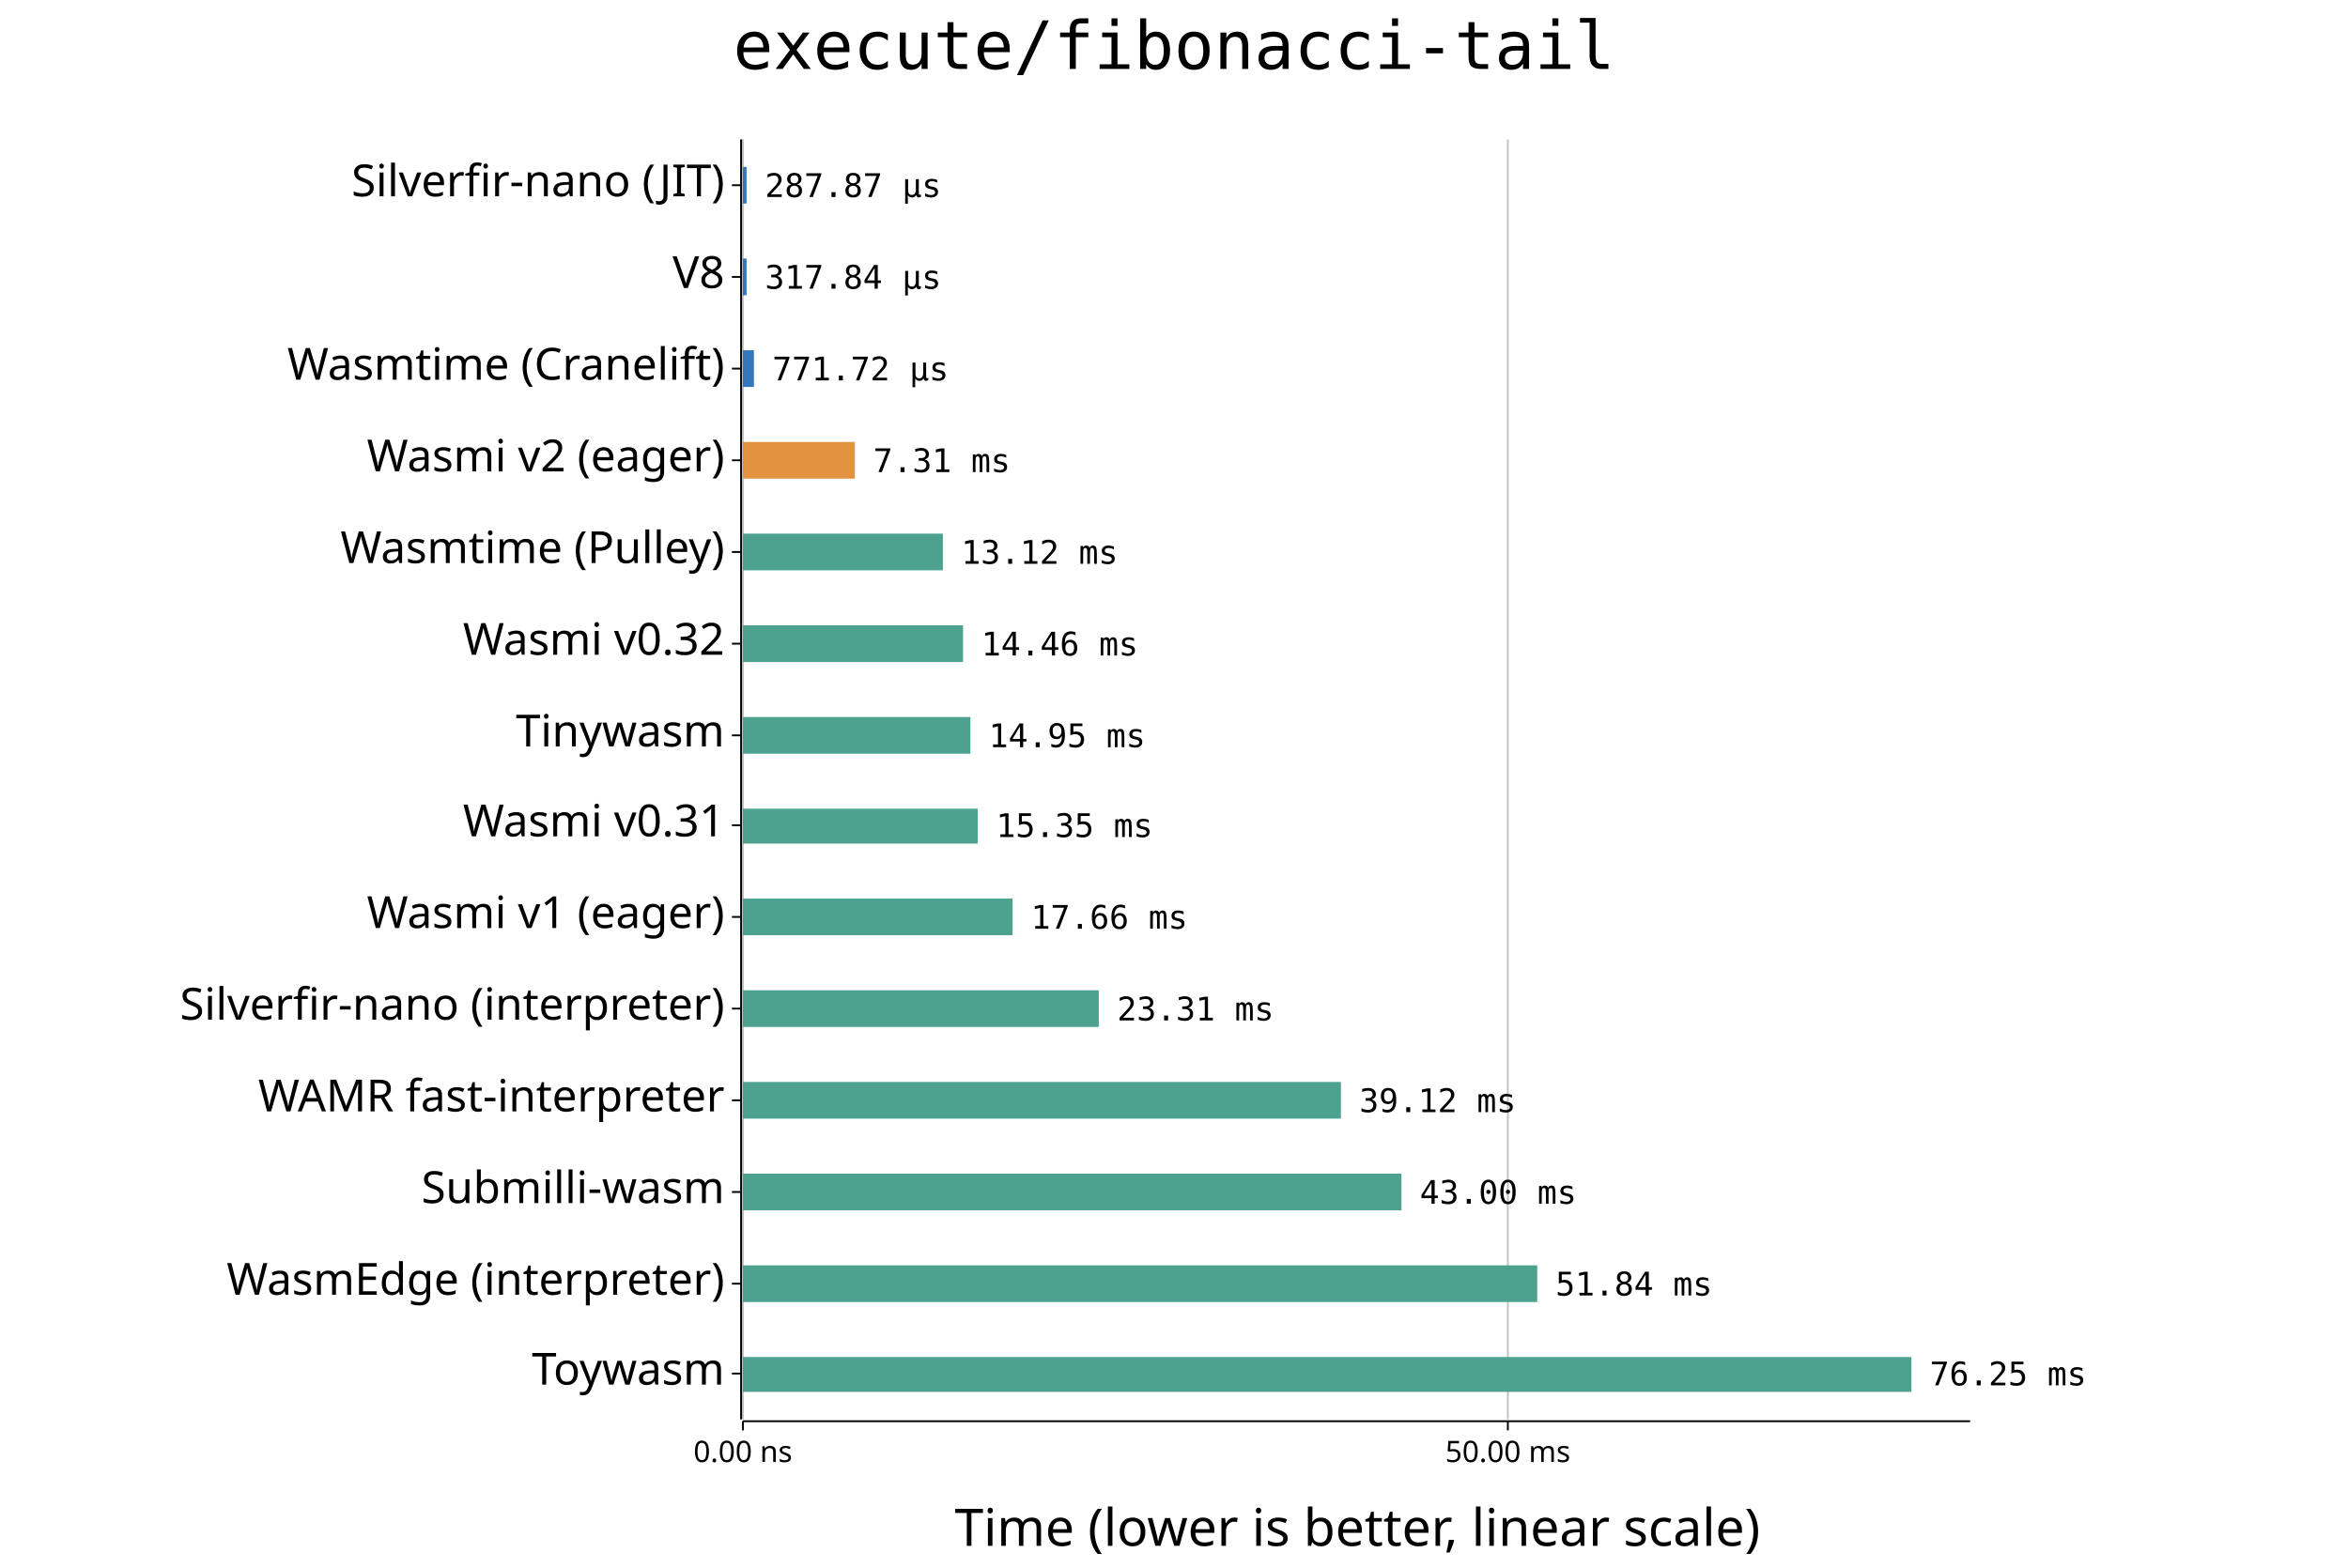
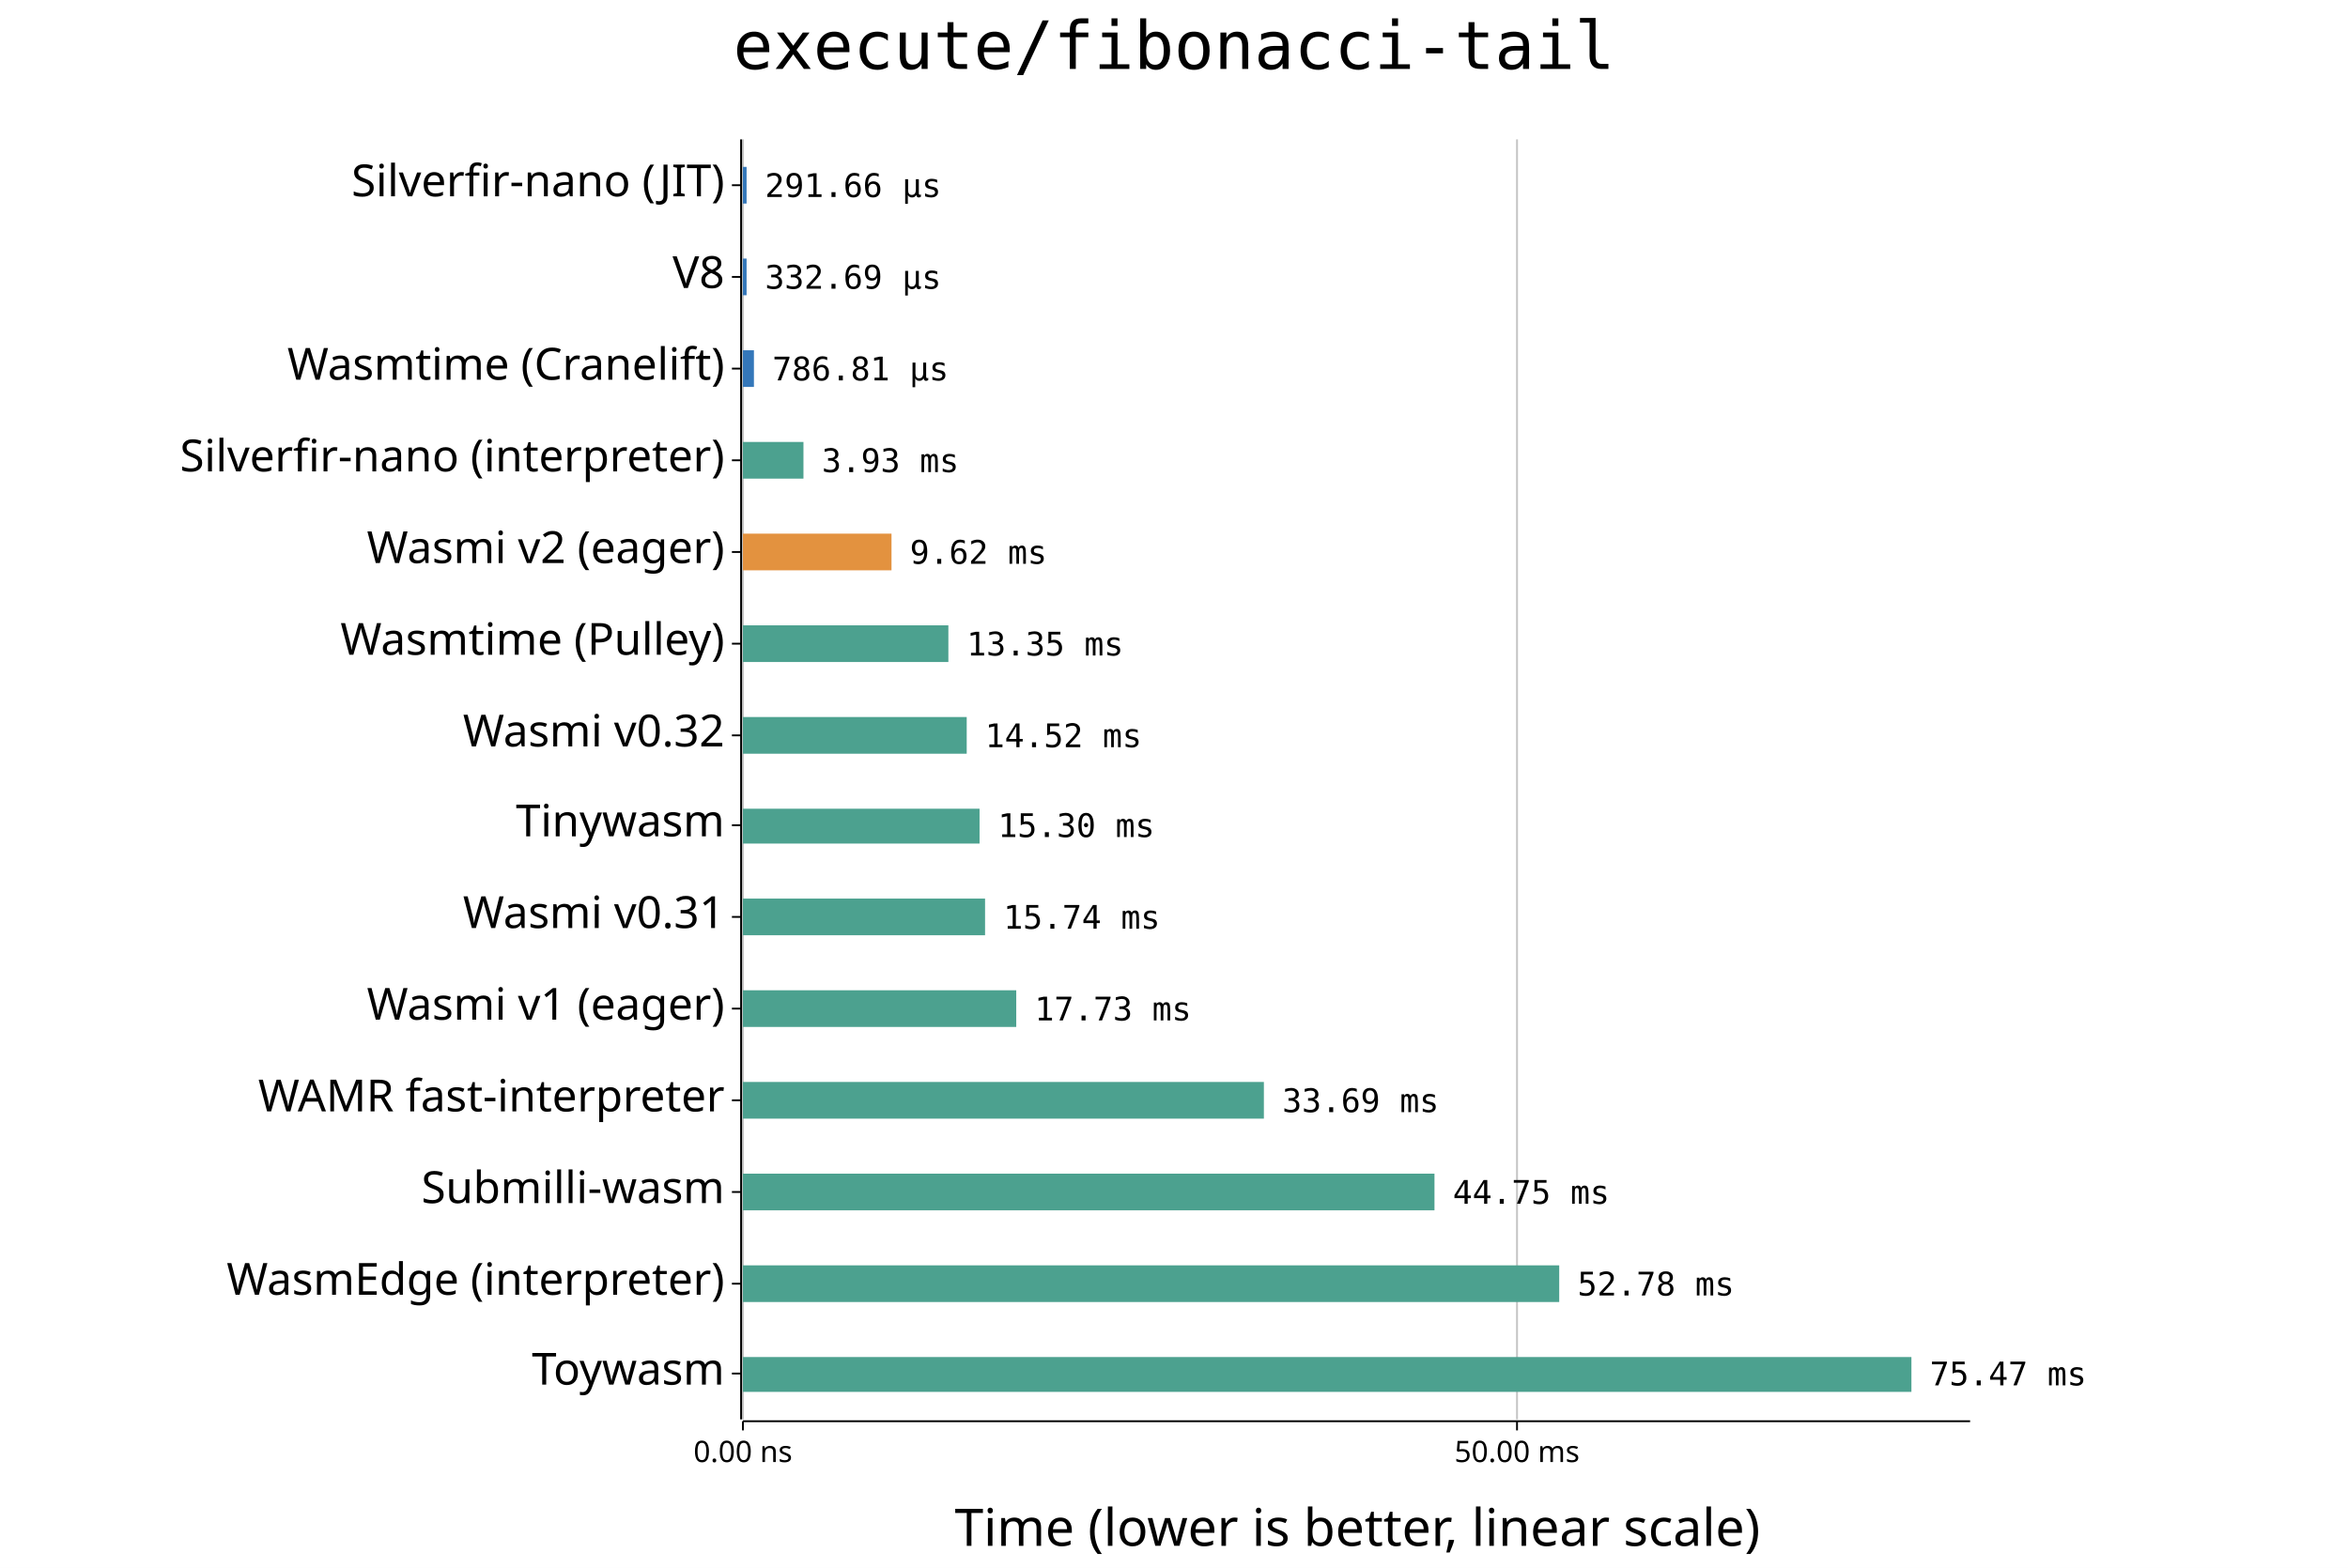
<svg xmlns="http://www.w3.org/2000/svg" width="1280" height="855" viewBox="0 0 1280 855">
  <rect x="0" y="0" width="1280" height="855" opacity="1" fill="#FFFFFF" stroke="none" />
  <text x="640" y="10" dy="0.76em" text-anchor="middle" font-family="monospace" font-size="36.29" opacity="1" fill="#000000">
execute/fibonacci-tail
</text>
  <line opacity="0.1" stroke="#000000" stroke-width="1" x1="405" y1="774" x2="405" y2="76" />
-   <line opacity="0.1" stroke="#000000" stroke-width="1" x1="822" y1="774" x2="822" y2="76" />
+   <line opacity="0.1" stroke="#000000" stroke-width="1" x1="827" y1="774" x2="827" y2="76" />
  <text x="5" y="425" dy="0.76em" text-anchor="middle" font-family="sans-serif" font-size="28.226" opacity="1" fill="#000000" transform="rotate(270, 5, 425)">

</text>
  <text x="740" y="850" dy="-0.5ex" text-anchor="middle" font-family="sans-serif" font-size="28.226" opacity="1" fill="#000000">
Time (lower is better, linear scale)
</text>
  <line opacity="0.15" stroke="#000000" stroke-width="1" x1="405" y1="774" x2="405" y2="76" />
-   <line opacity="0.15" stroke="#000000" stroke-width="1" x1="822" y1="774" x2="822" y2="76" />
+   <line opacity="0.15" stroke="#000000" stroke-width="1" x1="827" y1="774" x2="827" y2="76" />
  <polyline fill="none" opacity="1" stroke="#000000" stroke-width="1" points="404,76 404,774 " />
  <text x="395" y="749" dy="0.5ex" text-anchor="end" font-family="sans-serif" font-size="24.194" opacity="1" fill="#000000">
Toywasm
</text>
  <polyline fill="none" opacity="1" stroke="#000000" stroke-width="1" points="399,749 404,749 " />
  <text x="395" y="700" dy="0.5ex" text-anchor="end" font-family="sans-serif" font-size="24.194" opacity="1" fill="#000000">
WasmEdge (interpreter)
</text>
  <polyline fill="none" opacity="1" stroke="#000000" stroke-width="1" points="399,700 404,700 " />
  <text x="395" y="650" dy="0.5ex" text-anchor="end" font-family="sans-serif" font-size="24.194" opacity="1" fill="#000000">
Submilli-wasm
</text>
  <polyline fill="none" opacity="1" stroke="#000000" stroke-width="1" points="399,650 404,650 " />
  <text x="395" y="600" dy="0.5ex" text-anchor="end" font-family="sans-serif" font-size="24.194" opacity="1" fill="#000000">
WAMR fast-interpreter
</text>
  <polyline fill="none" opacity="1" stroke="#000000" stroke-width="1" points="399,600 404,600 " />
  <text x="395" y="550" dy="0.5ex" text-anchor="end" font-family="sans-serif" font-size="24.194" opacity="1" fill="#000000">
- Silverfir-nano (interpreter)
+ Wasmi v1 (eager)
</text>
  <polyline fill="none" opacity="1" stroke="#000000" stroke-width="1" points="399,550 404,550 " />
  <text x="395" y="500" dy="0.5ex" text-anchor="end" font-family="sans-serif" font-size="24.194" opacity="1" fill="#000000">
- Wasmi v1 (eager)
+ Wasmi v0.31
</text>
  <polyline fill="none" opacity="1" stroke="#000000" stroke-width="1" points="399,500 404,500 " />
  <text x="395" y="450" dy="0.5ex" text-anchor="end" font-family="sans-serif" font-size="24.194" opacity="1" fill="#000000">
- Wasmi v0.31
+ Tinywasm
</text>
  <polyline fill="none" opacity="1" stroke="#000000" stroke-width="1" points="399,450 404,450 " />
  <text x="395" y="401" dy="0.5ex" text-anchor="end" font-family="sans-serif" font-size="24.194" opacity="1" fill="#000000">
- Tinywasm
+ Wasmi v0.32
</text>
  <polyline fill="none" opacity="1" stroke="#000000" stroke-width="1" points="399,401 404,401 " />
  <text x="395" y="351" dy="0.5ex" text-anchor="end" font-family="sans-serif" font-size="24.194" opacity="1" fill="#000000">
- Wasmi v0.32
+ Wasmtime (Pulley)
</text>
  <polyline fill="none" opacity="1" stroke="#000000" stroke-width="1" points="399,351 404,351 " />
  <text x="395" y="301" dy="0.5ex" text-anchor="end" font-family="sans-serif" font-size="24.194" opacity="1" fill="#000000">
- Wasmtime (Pulley)
+ Wasmi v2 (eager)
</text>
  <polyline fill="none" opacity="1" stroke="#000000" stroke-width="1" points="399,301 404,301 " />
  <text x="395" y="251" dy="0.5ex" text-anchor="end" font-family="sans-serif" font-size="24.194" opacity="1" fill="#000000">
- Wasmi v2 (eager)
+ Silverfir-nano (interpreter)
</text>
  <polyline fill="none" opacity="1" stroke="#000000" stroke-width="1" points="399,251 404,251 " />
  <text x="395" y="201" dy="0.5ex" text-anchor="end" font-family="sans-serif" font-size="24.194" opacity="1" fill="#000000">
Wasmtime (Cranelift)
</text>
  <polyline fill="none" opacity="1" stroke="#000000" stroke-width="1" points="399,201 404,201 " />
  <text x="395" y="151" dy="0.5ex" text-anchor="end" font-family="sans-serif" font-size="24.194" opacity="1" fill="#000000">
V8
</text>
  <polyline fill="none" opacity="1" stroke="#000000" stroke-width="1" points="399,151 404,151 " />
  <text x="395" y="101" dy="0.5ex" text-anchor="end" font-family="sans-serif" font-size="24.194" opacity="1" fill="#000000">
Silverfir-nano (JIT)
</text>
  <polyline fill="none" opacity="1" stroke="#000000" stroke-width="1" points="399,101 404,101 " />
  <polyline fill="none" opacity="1" stroke="#000000" stroke-width="1" points="405,775 1074,775 " />
  <text x="405" y="785" dy="0.76em" text-anchor="middle" font-family="sans-serif" font-size="16.129" opacity="1" fill="#000000">
0.00 ns
</text>
  <polyline fill="none" opacity="1" stroke="#000000" stroke-width="1" points="405,775 405,780 " />
-   <text x="822" y="785" dy="0.76em" text-anchor="middle" font-family="sans-serif" font-size="16.129" opacity="1" fill="#000000">
+   <text x="827" y="785" dy="0.76em" text-anchor="middle" font-family="sans-serif" font-size="16.129" opacity="1" fill="#000000">
50.00 ms
</text>
-   <polyline fill="none" opacity="1" stroke="#000000" stroke-width="1" points="822,775 822,780 " />
-   <rect x="405" y="341" width="120" height="20" opacity="1" fill="#4CA18F" stroke="none" />
-   <rect x="405" y="640" width="359" height="20" opacity="1" fill="#4CA18F" stroke="none" />
+   <polyline fill="none" opacity="1" stroke="#000000" stroke-width="1" points="827,775 827,780 " />
+   <rect x="405" y="441" width="129" height="19" opacity="1" fill="#4CA18F" stroke="none" />
+   <rect x="405" y="540" width="149" height="20" opacity="1" fill="#4CA18F" stroke="none" />
  <rect x="405" y="191" width="6" height="20" opacity="1" fill="#3477BA" stroke="none" />
-   <rect x="405" y="690" width="433" height="20" opacity="1" fill="#4CA18F" stroke="none" />
-   <rect x="405" y="490" width="147" height="20" opacity="1" fill="#4CA18F" stroke="none" />
-   <rect x="405" y="291" width="109" height="20" opacity="1" fill="#4CA18F" stroke="none" />
-   <rect x="405" y="540" width="194" height="20" opacity="1" fill="#4CA18F" stroke="none" />
+   <rect x="405" y="141" width="2" height="20" opacity="1" fill="#3477BA" stroke="none" />
+   <rect x="405" y="91" width="2" height="20" opacity="1" fill="#3477BA" stroke="none" />
+   <rect x="405" y="590" width="284" height="20" opacity="1" fill="#4CA18F" stroke="none" />
+   <rect x="405" y="690" width="445" height="20" opacity="1" fill="#4CA18F" stroke="none" />
+   <rect x="405" y="490" width="132" height="20" opacity="1" fill="#4CA18F" stroke="none" />
+   <rect x="405" y="391" width="122" height="20" opacity="1" fill="#4CA18F" stroke="none" />
+   <rect x="405" y="341" width="112" height="20" opacity="1" fill="#4CA18F" stroke="none" />
  <rect x="405" y="740" width="637" height="19" opacity="1" fill="#4CA18F" stroke="none" />
-   <rect x="405" y="441" width="128" height="19" opacity="1" fill="#4CA18F" stroke="none" />
-   <rect x="405" y="391" width="124" height="20" opacity="1" fill="#4CA18F" stroke="none" />
-   <rect x="405" y="241" width="61" height="20" opacity="1" fill="#E3923F" stroke="none" />
-   <rect x="405" y="141" width="2" height="20" opacity="1" fill="#3477BA" stroke="none" />
-   <rect x="405" y="590" width="326" height="20" opacity="1" fill="#4CA18F" stroke="none" />
-   <rect x="405" y="91" width="2" height="20" opacity="1" fill="#3477BA" stroke="none" />
+   <rect x="405" y="640" width="377" height="20" opacity="1" fill="#4CA18F" stroke="none" />
+   <rect x="405" y="241" width="33" height="20" opacity="1" fill="#4CA18F" stroke="none" />
+   <rect x="405" y="291" width="81" height="20" opacity="1" fill="#E3923F" stroke="none" />
  <text x="1052" y="751" dy="0.5ex" text-anchor="start" font-family="monospace" font-size="17.742" opacity="1" fill="#000000">
- 76.25 ms
+ 75.47 ms
</text>
-   <text x="848" y="702" dy="0.5ex" text-anchor="start" font-family="monospace" font-size="17.742" opacity="1" fill="#000000">
- 51.84 ms
+   <text x="860" y="702" dy="0.5ex" text-anchor="start" font-family="monospace" font-size="17.742" opacity="1" fill="#000000">
+ 52.78 ms
</text>
-   <text x="774" y="652" dy="0.5ex" text-anchor="start" font-family="monospace" font-size="17.742" opacity="1" fill="#000000">
- 43.00 ms
+   <text x="792" y="652" dy="0.5ex" text-anchor="start" font-family="monospace" font-size="17.742" opacity="1" fill="#000000">
+ 44.75 ms
</text>
-   <text x="741" y="602" dy="0.5ex" text-anchor="start" font-family="monospace" font-size="17.742" opacity="1" fill="#000000">
- 39.12 ms
+   <text x="699" y="602" dy="0.5ex" text-anchor="start" font-family="monospace" font-size="17.742" opacity="1" fill="#000000">
+ 33.69 ms
</text>
-   <text x="609" y="552" dy="0.5ex" text-anchor="start" font-family="monospace" font-size="17.742" opacity="1" fill="#000000">
- 23.31 ms
+   <text x="564" y="552" dy="0.5ex" text-anchor="start" font-family="monospace" font-size="17.742" opacity="1" fill="#000000">
+ 17.73 ms
</text>
-   <text x="562" y="502" dy="0.5ex" text-anchor="start" font-family="monospace" font-size="17.742" opacity="1" fill="#000000">
- 17.66 ms
+   <text x="547" y="502" dy="0.5ex" text-anchor="start" font-family="monospace" font-size="17.742" opacity="1" fill="#000000">
+ 15.74 ms
</text>
-   <text x="543" y="452" dy="0.5ex" text-anchor="start" font-family="monospace" font-size="17.742" opacity="1" fill="#000000">
- 15.35 ms
+   <text x="544" y="452" dy="0.5ex" text-anchor="start" font-family="monospace" font-size="17.742" opacity="1" fill="#000000">
+ 15.30 ms
</text>
-   <text x="539" y="403" dy="0.5ex" text-anchor="start" font-family="monospace" font-size="17.742" opacity="1" fill="#000000">
- 14.95 ms
+   <text x="537" y="403" dy="0.5ex" text-anchor="start" font-family="monospace" font-size="17.742" opacity="1" fill="#000000">
+ 14.52 ms
</text>
-   <text x="535" y="353" dy="0.5ex" text-anchor="start" font-family="monospace" font-size="17.742" opacity="1" fill="#000000">
- 14.46 ms
+   <text x="527" y="353" dy="0.5ex" text-anchor="start" font-family="monospace" font-size="17.742" opacity="1" fill="#000000">
+ 13.35 ms
</text>
-   <text x="524" y="303" dy="0.5ex" text-anchor="start" font-family="monospace" font-size="17.742" opacity="1" fill="#000000">
- 13.12 ms
+   <text x="496" y="303" dy="0.5ex" text-anchor="start" font-family="monospace" font-size="17.742" opacity="1" fill="#000000">
+ 9.62 ms
</text>
-   <text x="476" y="253" dy="0.5ex" text-anchor="start" font-family="monospace" font-size="17.742" opacity="1" fill="#000000">
- 7.31 ms
+   <text x="448" y="253" dy="0.5ex" text-anchor="start" font-family="monospace" font-size="17.742" opacity="1" fill="#000000">
+ 3.93 ms
</text>
  <text x="421" y="203" dy="0.5ex" text-anchor="start" font-family="monospace" font-size="17.742" opacity="1" fill="#000000">
- 771.72 µs
+ 786.81 µs
</text>
  <text x="417" y="153" dy="0.5ex" text-anchor="start" font-family="monospace" font-size="17.742" opacity="1" fill="#000000">
- 317.84 µs
+ 332.69 µs
</text>
  <text x="417" y="103" dy="0.5ex" text-anchor="start" font-family="monospace" font-size="17.742" opacity="1" fill="#000000">
- 287.87 µs
+ 291.66 µs
</text>
</svg>
